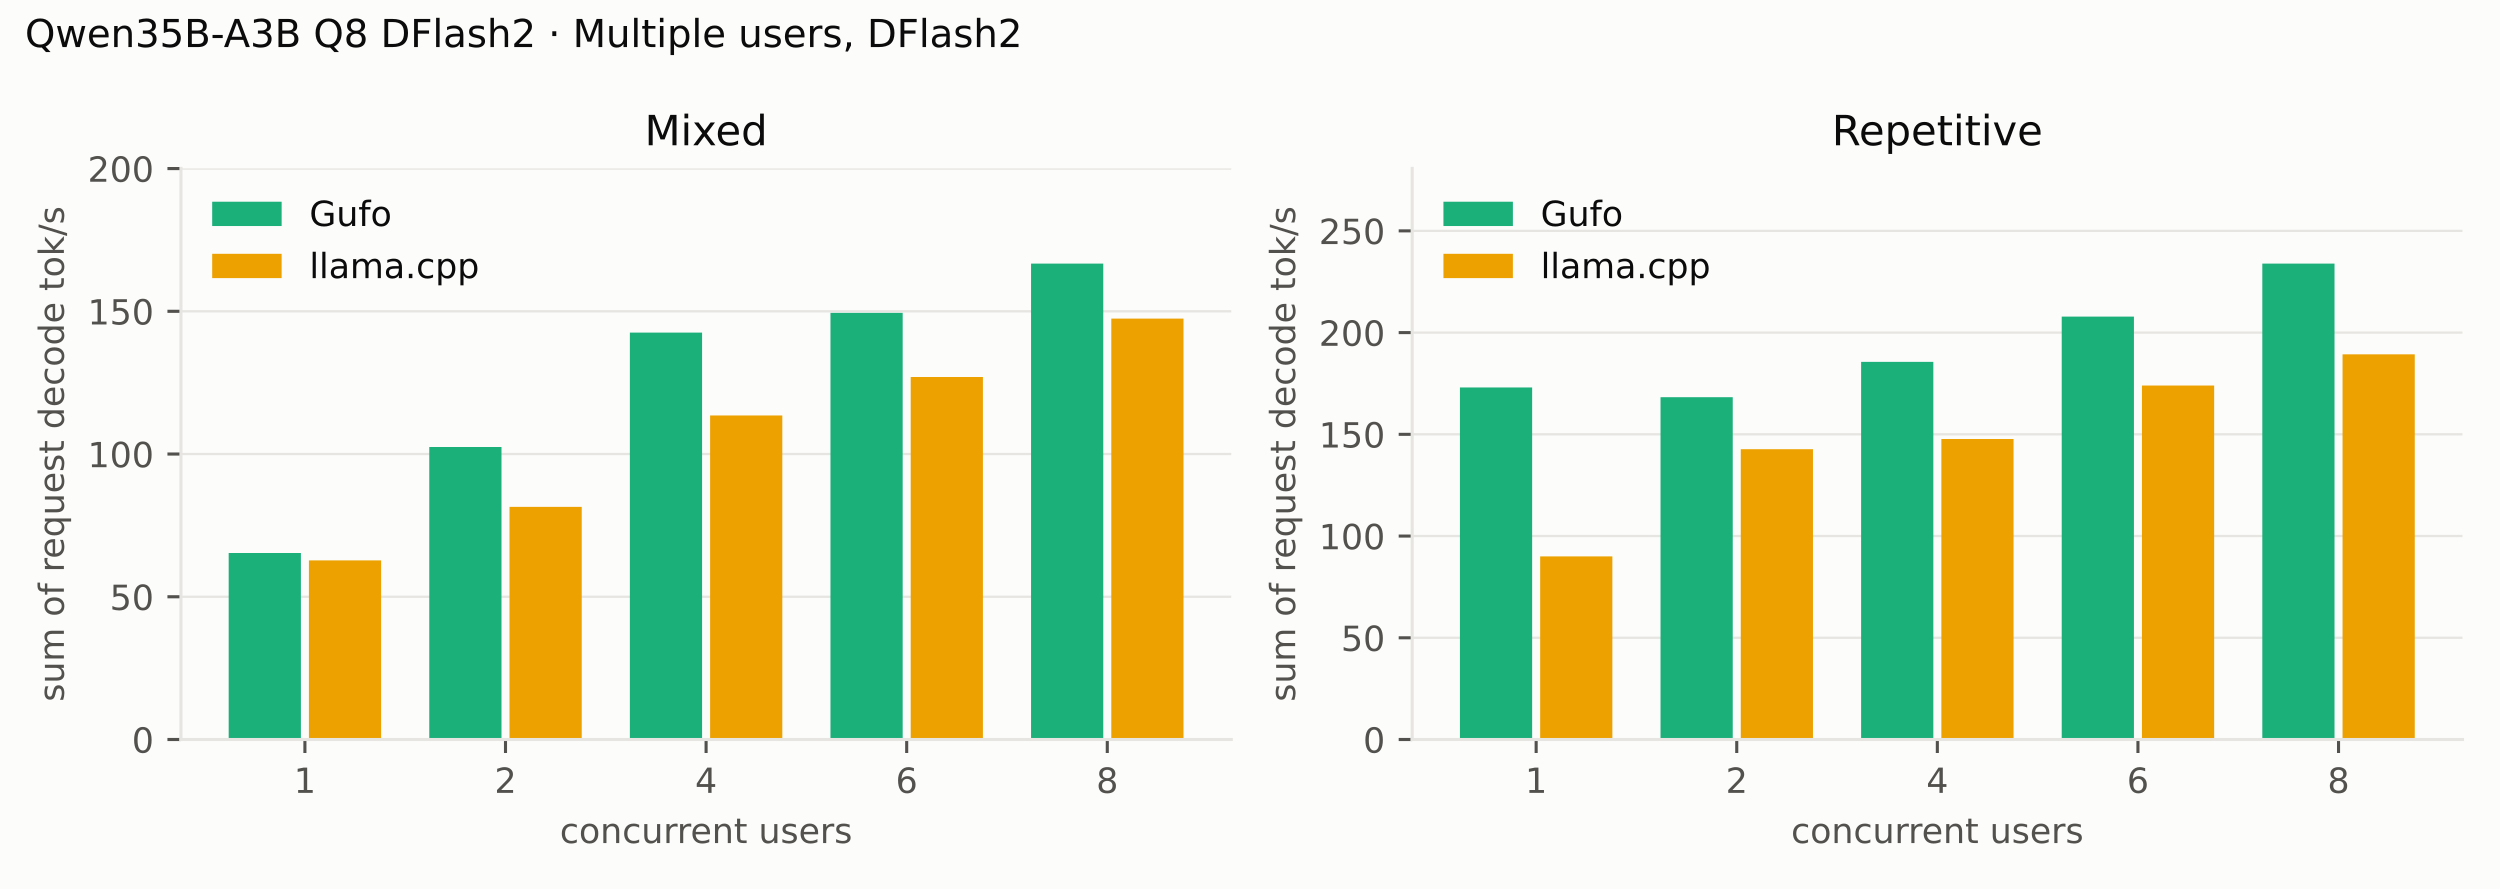
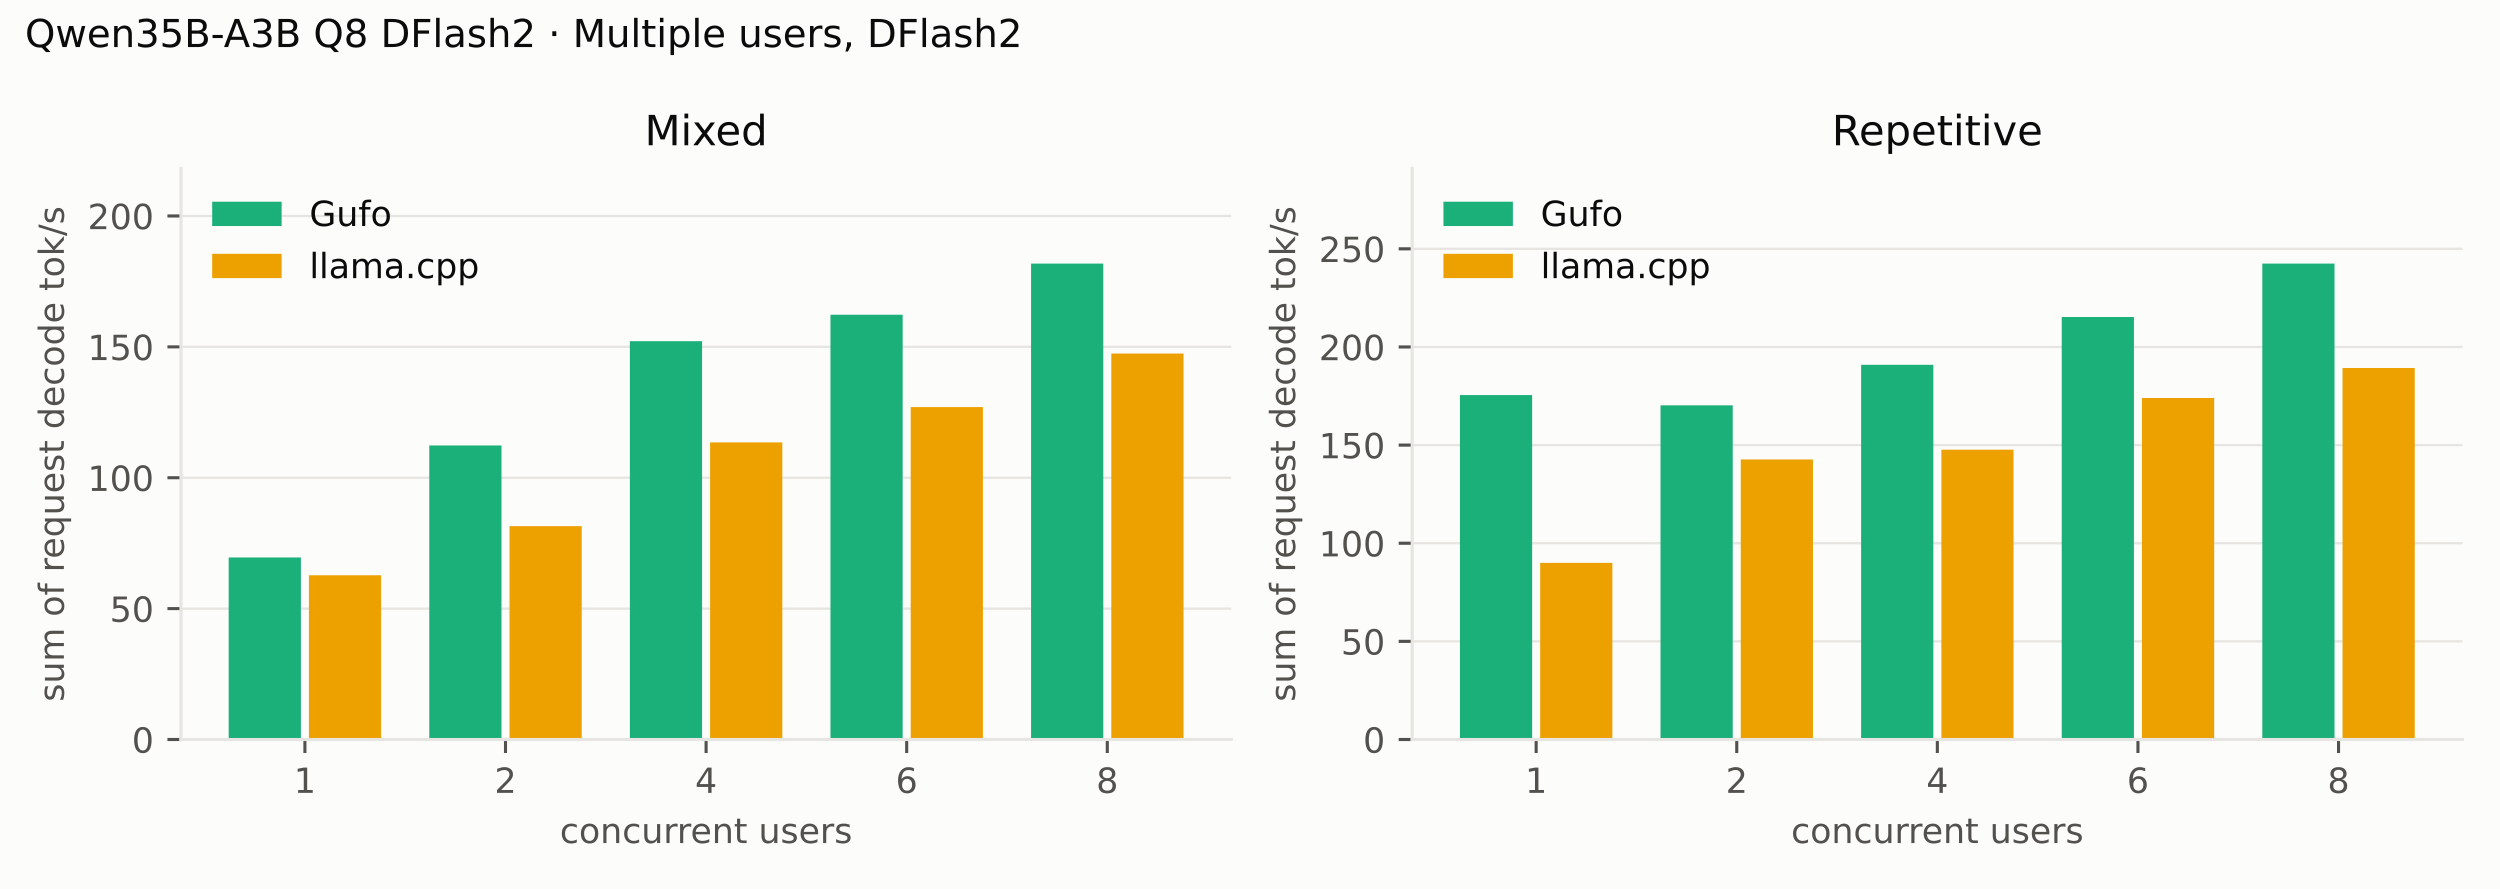
<svg xmlns="http://www.w3.org/2000/svg" xmlns:xlink="http://www.w3.org/1999/xlink" width="648pt" height="230.4pt" viewBox="0 0 648 230.4" version="1.1">
  <defs>
    <style type="text/css">*{stroke-linejoin: round; stroke-linecap: butt}</style>
  </defs>
  <g id="figure_1">
    <g id="patch_1">
      <path d="M 0 230.4 L 648 230.4 L 648 0 L 0 0 z " style="fill: #fcfcfb" />
    </g>
    <g id="axes_1">
      <g id="patch_2">
        <path d="M 46.899 191.68 L 319.14 191.68 L 319.14 43.647 L 46.899 43.647 z " style="fill: #fcfcfb" />
      </g>
      <g id="matplotlib.axis_1">
        <g id="xtick_1">
          <g id="line2d_1">
            <defs>
              <path id="m1ebf051f68" d="M 0 0 L 0 3.5 " style="stroke: #52514e; stroke-width: 0.8" />
            </defs>
            <g>
              <use xlink:href="#m1ebf051f68" x="79.032" y="191.68" style="fill: #52514e; stroke: #52514e; stroke-width: 0.8" />
            </g>
          </g>
          <g id="text_1">
            <text style="font-size: 9px; font-family: 'DejaVu Sans', 'Bitstream Vera Sans', 'Computer Modern Sans Serif', 'Lucida Grande', 'Verdana', 'Geneva', 'Lucid', 'Arial', 'Helvetica', 'Avant Garde', sans-serif; text-anchor: middle; fill: #52514e" x="79.032" y="205.518" transform="rotate(-0 79.03174 205.5179)">1</text>
          </g>
        </g>
        <g id="xtick_2">
          <g id="line2d_2">
            <g>
              <use xlink:href="#m1ebf051f68" x="131.026" y="191.68" style="fill: #52514e; stroke: #52514e; stroke-width: 0.8" />
            </g>
          </g>
          <g id="text_2">
            <text style="font-size: 9px; font-family: 'DejaVu Sans', 'Bitstream Vera Sans', 'Computer Modern Sans Serif', 'Lucida Grande', 'Verdana', 'Geneva', 'Lucid', 'Arial', 'Helvetica', 'Avant Garde', sans-serif; text-anchor: middle; fill: #52514e" x="131.026" y="205.518" transform="rotate(-0 131.0257 205.5179)">2</text>
          </g>
        </g>
        <g id="xtick_3">
          <g id="line2d_3">
            <g>
              <use xlink:href="#m1ebf051f68" x="183.02" y="191.68" style="fill: #52514e; stroke: #52514e; stroke-width: 0.8" />
            </g>
          </g>
          <g id="text_3">
            <text style="font-size: 9px; font-family: 'DejaVu Sans', 'Bitstream Vera Sans', 'Computer Modern Sans Serif', 'Lucida Grande', 'Verdana', 'Geneva', 'Lucid', 'Arial', 'Helvetica', 'Avant Garde', sans-serif; text-anchor: middle; fill: #52514e" x="183.02" y="205.518" transform="rotate(-0 183.0197 205.5179)">4</text>
          </g>
        </g>
        <g id="xtick_4">
          <g id="line2d_4">
            <g>
              <use xlink:href="#m1ebf051f68" x="235.014" y="191.68" style="fill: #52514e; stroke: #52514e; stroke-width: 0.8" />
            </g>
          </g>
          <g id="text_4">
            <text style="font-size: 9px; font-family: 'DejaVu Sans', 'Bitstream Vera Sans', 'Computer Modern Sans Serif', 'Lucida Grande', 'Verdana', 'Geneva', 'Lucid', 'Arial', 'Helvetica', 'Avant Garde', sans-serif; text-anchor: middle; fill: #52514e" x="235.014" y="205.518" transform="rotate(-0 235.0137 205.5179)">6</text>
          </g>
        </g>
        <g id="xtick_5">
          <g id="line2d_5">
            <g>
              <use xlink:href="#m1ebf051f68" x="287.008" y="191.68" style="fill: #52514e; stroke: #52514e; stroke-width: 0.8" />
            </g>
          </g>
          <g id="text_5">
            <text style="font-size: 9px; font-family: 'DejaVu Sans', 'Bitstream Vera Sans', 'Computer Modern Sans Serif', 'Lucida Grande', 'Verdana', 'Geneva', 'Lucid', 'Arial', 'Helvetica', 'Avant Garde', sans-serif; text-anchor: middle; fill: #52514e" x="287.008" y="205.518" transform="rotate(-0 287.0077 205.5179)">8</text>
          </g>
        </g>
        <g id="text_6">
          <text style="font-size: 9px; font-family: 'DejaVu Sans', 'Bitstream Vera Sans', 'Computer Modern Sans Serif', 'Lucida Grande', 'Verdana', 'Geneva', 'Lucid', 'Arial', 'Helvetica', 'Avant Garde', sans-serif; text-anchor: middle; fill: #52514e" x="183.02" y="218.518" transform="rotate(-0 183.0197 218.5179)">concurrent users</text>
        </g>
      </g>
      <g id="matplotlib.axis_2">
        <g id="ytick_1">
          <g id="line2d_6">
            <path d="M 46.899 191.68 L 319.14 191.68 " clip-path="url(#p1bdd1d52e2)" style="fill: none; stroke: #e6e5e1; stroke-width: 0.6; stroke-linecap: square" />
          </g>
          <g id="line2d_7">
            <defs>
              <path id="m680e5b1e24" d="M 0 0 L -3.5 0 " style="stroke: #52514e; stroke-width: 0.8" />
            </defs>
            <g>
              <use xlink:href="#m680e5b1e24" x="46.899" y="191.68" style="fill: #52514e; stroke: #52514e; stroke-width: 0.8" />
            </g>
          </g>
          <g id="text_7">
            <text style="font-size: 9px; font-family: 'DejaVu Sans', 'Bitstream Vera Sans', 'Computer Modern Sans Serif', 'Lucida Grande', 'Verdana', 'Geneva', 'Lucid', 'Arial', 'Helvetica', 'Avant Garde', sans-serif; text-anchor: end; fill: #52514e" x="39.899" y="195.099" transform="rotate(-0 39.89945 195.0989)">0</text>
          </g>
        </g>
        <g id="ytick_2">
          <g id="line2d_8">
-             <path d="M 46.899 154.684 L 319.14 154.684 " clip-path="url(#p1bdd1d52e2)" style="fill: none; stroke: #e6e5e1; stroke-width: 0.6; stroke-linecap: square" />
+             <path d="M 46.899 157.754 L 319.14 157.754 " clip-path="url(#p1bdd1d52e2)" style="fill: none; stroke: #e6e5e1; stroke-width: 0.6; stroke-linecap: square" />
          </g>
          <g id="line2d_9">
            <g>
-               <use xlink:href="#m680e5b1e24" x="46.899" y="154.684" style="fill: #52514e; stroke: #52514e; stroke-width: 0.8" />
+               <use xlink:href="#m680e5b1e24" x="46.899" y="157.754" style="fill: #52514e; stroke: #52514e; stroke-width: 0.8" />
            </g>
          </g>
          <g id="text_8">
-             <text style="font-size: 9px; font-family: 'DejaVu Sans', 'Bitstream Vera Sans', 'Computer Modern Sans Serif', 'Lucida Grande', 'Verdana', 'Geneva', 'Lucid', 'Arial', 'Helvetica', 'Avant Garde', sans-serif; text-anchor: end; fill: #52514e" x="39.899" y="158.103" transform="rotate(-0 39.89945 158.1026)">50</text>
+             <text style="font-size: 9px; font-family: 'DejaVu Sans', 'Bitstream Vera Sans', 'Computer Modern Sans Serif', 'Lucida Grande', 'Verdana', 'Geneva', 'Lucid', 'Arial', 'Helvetica', 'Avant Garde', sans-serif; text-anchor: end; fill: #52514e" x="39.899" y="161.173" transform="rotate(-0 39.89945 161.1732)">50</text>
          </g>
        </g>
        <g id="ytick_3">
          <g id="line2d_10">
-             <path d="M 46.899 117.687 L 319.14 117.687 " clip-path="url(#p1bdd1d52e2)" style="fill: none; stroke: #e6e5e1; stroke-width: 0.6; stroke-linecap: square" />
+             <path d="M 46.899 123.829 L 319.14 123.829 " clip-path="url(#p1bdd1d52e2)" style="fill: none; stroke: #e6e5e1; stroke-width: 0.6; stroke-linecap: square" />
          </g>
          <g id="line2d_11">
            <g>
-               <use xlink:href="#m680e5b1e24" x="46.899" y="117.687" style="fill: #52514e; stroke: #52514e; stroke-width: 0.8" />
+               <use xlink:href="#m680e5b1e24" x="46.899" y="123.829" style="fill: #52514e; stroke: #52514e; stroke-width: 0.8" />
            </g>
          </g>
          <g id="text_9">
-             <text style="font-size: 9px; font-family: 'DejaVu Sans', 'Bitstream Vera Sans', 'Computer Modern Sans Serif', 'Lucida Grande', 'Verdana', 'Geneva', 'Lucid', 'Arial', 'Helvetica', 'Avant Garde', sans-serif; text-anchor: end; fill: #52514e" x="39.899" y="121.106" transform="rotate(-0 39.89945 121.1062)">100</text>
+             <text style="font-size: 9px; font-family: 'DejaVu Sans', 'Bitstream Vera Sans', 'Computer Modern Sans Serif', 'Lucida Grande', 'Verdana', 'Geneva', 'Lucid', 'Arial', 'Helvetica', 'Avant Garde', sans-serif; text-anchor: end; fill: #52514e" x="39.899" y="127.247" transform="rotate(-0 39.89945 127.2475)">100</text>
          </g>
        </g>
        <g id="ytick_4">
          <g id="line2d_12">
-             <path d="M 46.899 80.691 L 319.14 80.691 " clip-path="url(#p1bdd1d52e2)" style="fill: none; stroke: #e6e5e1; stroke-width: 0.6; stroke-linecap: square" />
+             <path d="M 46.899 89.903 L 319.14 89.903 " clip-path="url(#p1bdd1d52e2)" style="fill: none; stroke: #e6e5e1; stroke-width: 0.6; stroke-linecap: square" />
          </g>
          <g id="line2d_13">
            <g>
-               <use xlink:href="#m680e5b1e24" x="46.899" y="80.691" style="fill: #52514e; stroke: #52514e; stroke-width: 0.8" />
+               <use xlink:href="#m680e5b1e24" x="46.899" y="89.903" style="fill: #52514e; stroke: #52514e; stroke-width: 0.8" />
            </g>
          </g>
          <g id="text_10">
-             <text style="font-size: 9px; font-family: 'DejaVu Sans', 'Bitstream Vera Sans', 'Computer Modern Sans Serif', 'Lucida Grande', 'Verdana', 'Geneva', 'Lucid', 'Arial', 'Helvetica', 'Avant Garde', sans-serif; text-anchor: end; fill: #52514e" x="39.899" y="84.11" transform="rotate(-0 39.89945 84.10978)">150</text>
+             <text style="font-size: 9px; font-family: 'DejaVu Sans', 'Bitstream Vera Sans', 'Computer Modern Sans Serif', 'Lucida Grande', 'Verdana', 'Geneva', 'Lucid', 'Arial', 'Helvetica', 'Avant Garde', sans-serif; text-anchor: end; fill: #52514e" x="39.899" y="93.322" transform="rotate(-0 39.89945 93.32174)">150</text>
          </g>
        </g>
        <g id="ytick_5">
          <g id="line2d_14">
-             <path d="M 46.899 43.694 L 319.14 43.694 " clip-path="url(#p1bdd1d52e2)" style="fill: none; stroke: #e6e5e1; stroke-width: 0.6; stroke-linecap: square" />
+             <path d="M 46.899 55.977 L 319.14 55.977 " clip-path="url(#p1bdd1d52e2)" style="fill: none; stroke: #e6e5e1; stroke-width: 0.6; stroke-linecap: square" />
          </g>
          <g id="line2d_15">
            <g>
-               <use xlink:href="#m680e5b1e24" x="46.899" y="43.694" style="fill: #52514e; stroke: #52514e; stroke-width: 0.8" />
+               <use xlink:href="#m680e5b1e24" x="46.899" y="55.977" style="fill: #52514e; stroke: #52514e; stroke-width: 0.8" />
            </g>
          </g>
          <g id="text_11">
-             <text style="font-size: 9px; font-family: 'DejaVu Sans', 'Bitstream Vera Sans', 'Computer Modern Sans Serif', 'Lucida Grande', 'Verdana', 'Geneva', 'Lucid', 'Arial', 'Helvetica', 'Avant Garde', sans-serif; text-anchor: end; fill: #52514e" x="39.899" y="47.113" transform="rotate(-0 39.89945 47.11339)">200</text>
+             <text style="font-size: 9px; font-family: 'DejaVu Sans', 'Bitstream Vera Sans', 'Computer Modern Sans Serif', 'Lucida Grande', 'Verdana', 'Geneva', 'Lucid', 'Arial', 'Helvetica', 'Avant Garde', sans-serif; text-anchor: end; fill: #52514e" x="39.899" y="59.396" transform="rotate(-0 39.89945 59.39601)">200</text>
          </g>
        </g>
        <g id="text_12">
          <text style="font-size: 9px; font-family: 'DejaVu Sans', 'Bitstream Vera Sans', 'Computer Modern Sans Serif', 'Lucida Grande', 'Verdana', 'Geneva', 'Lucid', 'Arial', 'Helvetica', 'Avant Garde', sans-serif; text-anchor: middle; fill: #52514e" x="16.559" y="117.664" transform="rotate(-90 16.55859 117.6635)">sum of request decode tok/s</text>
        </g>
      </g>
      <g id="patch_3">
-         <path d="M 59.274 191.68 L 77.992 191.68 L 77.992 143.333 L 59.274 143.333 z " clip-path="url(#p1bdd1d52e2)" style="fill: #1baf7a" />
+         <path d="M 59.274 191.68 L 77.992 191.68 L 77.992 144.503 L 59.274 144.503 z " clip-path="url(#p1bdd1d52e2)" style="fill: #1baf7a" />
      </g>
      <g id="patch_4">
-         <path d="M 111.268 191.68 L 129.986 191.68 L 129.986 115.86 L 111.268 115.86 z " clip-path="url(#p1bdd1d52e2)" style="fill: #1baf7a" />
+         <path d="M 111.268 191.68 L 129.986 191.68 L 129.986 115.462 L 111.268 115.462 z " clip-path="url(#p1bdd1d52e2)" style="fill: #1baf7a" />
      </g>
      <g id="patch_5">
-         <path d="M 163.262 191.68 L 181.98 191.68 L 181.98 86.218 L 163.262 86.218 z " clip-path="url(#p1bdd1d52e2)" style="fill: #1baf7a" />
+         <path d="M 163.262 191.68 L 181.98 191.68 L 181.98 88.437 L 163.262 88.437 z " clip-path="url(#p1bdd1d52e2)" style="fill: #1baf7a" />
      </g>
      <g id="patch_6">
-         <path d="M 215.256 191.68 L 233.974 191.68 L 233.974 81.098 L 215.256 81.098 z " clip-path="url(#p1bdd1d52e2)" style="fill: #1baf7a" />
+         <path d="M 215.256 191.68 L 233.974 191.68 L 233.974 81.577 L 215.256 81.577 z " clip-path="url(#p1bdd1d52e2)" style="fill: #1baf7a" />
      </g>
      <g id="patch_7">
        <path d="M 267.25 191.68 L 285.968 191.68 L 285.968 68.319 L 267.25 68.319 z " clip-path="url(#p1bdd1d52e2)" style="fill: #1baf7a" />
      </g>
      <g id="patch_8">
-         <path d="M 80.072 191.68 L 98.789 191.68 L 98.789 145.25 L 80.072 145.25 z " clip-path="url(#p1bdd1d52e2)" style="fill: #eda100" />
+         <path d="M 80.072 191.68 L 98.789 191.68 L 98.789 149.103 L 80.072 149.103 z " clip-path="url(#p1bdd1d52e2)" style="fill: #eda100" />
      </g>
      <g id="patch_9">
-         <path d="M 132.066 191.68 L 150.783 191.68 L 150.783 131.376 L 132.066 131.376 z " clip-path="url(#p1bdd1d52e2)" style="fill: #eda100" />
+         <path d="M 132.066 191.68 L 150.783 191.68 L 150.783 136.381 L 132.066 136.381 z " clip-path="url(#p1bdd1d52e2)" style="fill: #eda100" />
      </g>
      <g id="patch_10">
-         <path d="M 184.06 191.68 L 202.777 191.68 L 202.777 107.691 L 184.06 107.691 z " clip-path="url(#p1bdd1d52e2)" style="fill: #eda100" />
+         <path d="M 184.06 191.68 L 202.777 191.68 L 202.777 114.662 L 184.06 114.662 z " clip-path="url(#p1bdd1d52e2)" style="fill: #eda100" />
      </g>
      <g id="patch_11">
-         <path d="M 236.054 191.68 L 254.771 191.68 L 254.771 97.717 L 236.054 97.717 z " clip-path="url(#p1bdd1d52e2)" style="fill: #eda100" />
+         <path d="M 236.054 191.68 L 254.771 191.68 L 254.771 105.515 L 236.054 105.515 z " clip-path="url(#p1bdd1d52e2)" style="fill: #eda100" />
      </g>
      <g id="patch_12">
-         <path d="M 288.048 191.68 L 306.765 191.68 L 306.765 82.578 L 288.048 82.578 z " clip-path="url(#p1bdd1d52e2)" style="fill: #eda100" />
+         <path d="M 288.048 191.68 L 306.765 191.68 L 306.765 91.633 L 288.048 91.633 z " clip-path="url(#p1bdd1d52e2)" style="fill: #eda100" />
      </g>
      <g id="patch_13">
        <path d="M 46.899 191.68 L 46.899 43.647 " style="fill: none; stroke: #e6e5e1; stroke-width: 0.8; stroke-linejoin: miter; stroke-linecap: square" />
      </g>
      <g id="patch_14">
        <path d="M 46.899 191.68 L 319.14 191.68 " style="fill: none; stroke: #e6e5e1; stroke-width: 0.8; stroke-linejoin: miter; stroke-linecap: square" />
      </g>
      <g id="text_13">
        <text style="font-size: 10.8px; font-family: 'DejaVu Sans', 'Bitstream Vera Sans', 'Computer Modern Sans Serif', 'Lucida Grande', 'Verdana', 'Geneva', 'Lucid', 'Arial', 'Helvetica', 'Avant Garde', sans-serif; text-anchor: middle; fill: #0b0b0b" x="183.02" y="37.647" transform="rotate(-0 183.0197 37.64709)">Mixed</text>
      </g>
      <g id="legend_1">
        <g id="patch_15">
          <path d="M 54.999 58.586 L 72.999 58.586 L 72.999 52.286 L 54.999 52.286 z " style="fill: #1baf7a" />
        </g>
        <g id="text_14">
          <text style="font-size: 9px; font-family: 'DejaVu Sans', 'Bitstream Vera Sans', 'Computer Modern Sans Serif', 'Lucida Grande', 'Verdana', 'Geneva', 'Lucid', 'Arial', 'Helvetica', 'Avant Garde', sans-serif; text-anchor: start; fill: #0b0b0b" x="80.199" y="58.586" transform="rotate(-0 80.19945 58.58569)">Gufo</text>
        </g>
        <g id="patch_16">
          <path d="M 54.999 72.086 L 72.999 72.086 L 72.999 65.786 L 54.999 65.786 z " style="fill: #eda100" />
        </g>
        <g id="text_15">
          <text style="font-size: 9px; font-family: 'DejaVu Sans', 'Bitstream Vera Sans', 'Computer Modern Sans Serif', 'Lucida Grande', 'Verdana', 'Geneva', 'Lucid', 'Arial', 'Helvetica', 'Avant Garde', sans-serif; text-anchor: start; fill: #0b0b0b" x="80.199" y="72.086" transform="rotate(-0 80.19945 72.08639)">llama.cpp</text>
        </g>
      </g>
    </g>
    <g id="axes_2">
      <g id="patch_17">
        <path d="M 366.039 191.68 L 638.28 191.68 L 638.28 43.647 L 366.039 43.647 z " style="fill: #fcfcfb" />
      </g>
      <g id="matplotlib.axis_3">
        <g id="xtick_6">
          <g id="line2d_16">
            <g>
              <use xlink:href="#m1ebf051f68" x="398.172" y="191.68" style="fill: #52514e; stroke: #52514e; stroke-width: 0.8" />
            </g>
          </g>
          <g id="text_16">
            <text style="font-size: 9px; font-family: 'DejaVu Sans', 'Bitstream Vera Sans', 'Computer Modern Sans Serif', 'Lucida Grande', 'Verdana', 'Geneva', 'Lucid', 'Arial', 'Helvetica', 'Avant Garde', sans-serif; text-anchor: middle; fill: #52514e" x="398.172" y="205.518" transform="rotate(-0 398.1717 205.5179)">1</text>
          </g>
        </g>
        <g id="xtick_7">
          <g id="line2d_17">
            <g>
              <use xlink:href="#m1ebf051f68" x="450.166" y="191.68" style="fill: #52514e; stroke: #52514e; stroke-width: 0.8" />
            </g>
          </g>
          <g id="text_17">
            <text style="font-size: 9px; font-family: 'DejaVu Sans', 'Bitstream Vera Sans', 'Computer Modern Sans Serif', 'Lucida Grande', 'Verdana', 'Geneva', 'Lucid', 'Arial', 'Helvetica', 'Avant Garde', sans-serif; text-anchor: middle; fill: #52514e" x="450.166" y="205.518" transform="rotate(-0 450.1657 205.5179)">2</text>
          </g>
        </g>
        <g id="xtick_8">
          <g id="line2d_18">
            <g>
              <use xlink:href="#m1ebf051f68" x="502.16" y="191.68" style="fill: #52514e; stroke: #52514e; stroke-width: 0.8" />
            </g>
          </g>
          <g id="text_18">
            <text style="font-size: 9px; font-family: 'DejaVu Sans', 'Bitstream Vera Sans', 'Computer Modern Sans Serif', 'Lucida Grande', 'Verdana', 'Geneva', 'Lucid', 'Arial', 'Helvetica', 'Avant Garde', sans-serif; text-anchor: middle; fill: #52514e" x="502.16" y="205.518" transform="rotate(-0 502.1597 205.5179)">4</text>
          </g>
        </g>
        <g id="xtick_9">
          <g id="line2d_19">
            <g>
              <use xlink:href="#m1ebf051f68" x="554.154" y="191.68" style="fill: #52514e; stroke: #52514e; stroke-width: 0.8" />
            </g>
          </g>
          <g id="text_19">
            <text style="font-size: 9px; font-family: 'DejaVu Sans', 'Bitstream Vera Sans', 'Computer Modern Sans Serif', 'Lucida Grande', 'Verdana', 'Geneva', 'Lucid', 'Arial', 'Helvetica', 'Avant Garde', sans-serif; text-anchor: middle; fill: #52514e" x="554.154" y="205.518" transform="rotate(-0 554.1537 205.5179)">6</text>
          </g>
        </g>
        <g id="xtick_10">
          <g id="line2d_20">
            <g>
              <use xlink:href="#m1ebf051f68" x="606.148" y="191.68" style="fill: #52514e; stroke: #52514e; stroke-width: 0.8" />
            </g>
          </g>
          <g id="text_20">
            <text style="font-size: 9px; font-family: 'DejaVu Sans', 'Bitstream Vera Sans', 'Computer Modern Sans Serif', 'Lucida Grande', 'Verdana', 'Geneva', 'Lucid', 'Arial', 'Helvetica', 'Avant Garde', sans-serif; text-anchor: middle; fill: #52514e" x="606.148" y="205.518" transform="rotate(-0 606.1477 205.5179)">8</text>
          </g>
        </g>
        <g id="text_21">
          <text style="font-size: 9px; font-family: 'DejaVu Sans', 'Bitstream Vera Sans', 'Computer Modern Sans Serif', 'Lucida Grande', 'Verdana', 'Geneva', 'Lucid', 'Arial', 'Helvetica', 'Avant Garde', sans-serif; text-anchor: middle; fill: #52514e" x="502.16" y="218.518" transform="rotate(-0 502.1597 218.5179)">concurrent users</text>
        </g>
      </g>
      <g id="matplotlib.axis_4">
        <g id="ytick_6">
          <g id="line2d_21">
            <path d="M 366.039 191.68 L 638.28 191.68 " clip-path="url(#pbed3e39741)" style="fill: none; stroke: #e6e5e1; stroke-width: 0.6; stroke-linecap: square" />
          </g>
          <g id="line2d_22">
            <g>
              <use xlink:href="#m680e5b1e24" x="366.039" y="191.68" style="fill: #52514e; stroke: #52514e; stroke-width: 0.8" />
            </g>
          </g>
          <g id="text_22">
            <text style="font-size: 9px; font-family: 'DejaVu Sans', 'Bitstream Vera Sans', 'Computer Modern Sans Serif', 'Lucida Grande', 'Verdana', 'Geneva', 'Lucid', 'Arial', 'Helvetica', 'Avant Garde', sans-serif; text-anchor: end; fill: #52514e" x="359.039" y="195.099" transform="rotate(-0 359.0395 195.0989)">0</text>
          </g>
        </g>
        <g id="ytick_7">
          <g id="line2d_23">
-             <path d="M 366.039 165.312 L 638.28 165.312 " clip-path="url(#pbed3e39741)" style="fill: none; stroke: #e6e5e1; stroke-width: 0.6; stroke-linecap: square" />
+             <path d="M 366.039 166.244 L 638.28 166.244 " clip-path="url(#pbed3e39741)" style="fill: none; stroke: #e6e5e1; stroke-width: 0.6; stroke-linecap: square" />
          </g>
          <g id="line2d_24">
            <g>
-               <use xlink:href="#m680e5b1e24" x="366.039" y="165.312" style="fill: #52514e; stroke: #52514e; stroke-width: 0.8" />
+               <use xlink:href="#m680e5b1e24" x="366.039" y="166.244" style="fill: #52514e; stroke: #52514e; stroke-width: 0.8" />
            </g>
          </g>
          <g id="text_23">
-             <text style="font-size: 9px; font-family: 'DejaVu Sans', 'Bitstream Vera Sans', 'Computer Modern Sans Serif', 'Lucida Grande', 'Verdana', 'Geneva', 'Lucid', 'Arial', 'Helvetica', 'Avant Garde', sans-serif; text-anchor: end; fill: #52514e" x="359.039" y="168.731" transform="rotate(-0 359.0395 168.7308)">50</text>
+             <text style="font-size: 9px; font-family: 'DejaVu Sans', 'Bitstream Vera Sans', 'Computer Modern Sans Serif', 'Lucida Grande', 'Verdana', 'Geneva', 'Lucid', 'Arial', 'Helvetica', 'Avant Garde', sans-serif; text-anchor: end; fill: #52514e" x="359.039" y="169.663" transform="rotate(-0 359.0395 169.6627)">50</text>
          </g>
        </g>
        <g id="ytick_8">
          <g id="line2d_25">
-             <path d="M 366.039 138.944 L 638.28 138.944 " clip-path="url(#pbed3e39741)" style="fill: none; stroke: #e6e5e1; stroke-width: 0.6; stroke-linecap: square" />
+             <path d="M 366.039 140.807 L 638.28 140.807 " clip-path="url(#pbed3e39741)" style="fill: none; stroke: #e6e5e1; stroke-width: 0.6; stroke-linecap: square" />
          </g>
          <g id="line2d_26">
            <g>
-               <use xlink:href="#m680e5b1e24" x="366.039" y="138.944" style="fill: #52514e; stroke: #52514e; stroke-width: 0.8" />
+               <use xlink:href="#m680e5b1e24" x="366.039" y="140.807" style="fill: #52514e; stroke: #52514e; stroke-width: 0.8" />
            </g>
          </g>
          <g id="text_24">
-             <text style="font-size: 9px; font-family: 'DejaVu Sans', 'Bitstream Vera Sans', 'Computer Modern Sans Serif', 'Lucida Grande', 'Verdana', 'Geneva', 'Lucid', 'Arial', 'Helvetica', 'Avant Garde', sans-serif; text-anchor: end; fill: #52514e" x="359.039" y="142.363" transform="rotate(-0 359.0395 142.3626)">100</text>
+             <text style="font-size: 9px; font-family: 'DejaVu Sans', 'Bitstream Vera Sans', 'Computer Modern Sans Serif', 'Lucida Grande', 'Verdana', 'Geneva', 'Lucid', 'Arial', 'Helvetica', 'Avant Garde', sans-serif; text-anchor: end; fill: #52514e" x="359.039" y="144.226" transform="rotate(-0 359.0395 144.2264)">100</text>
          </g>
        </g>
        <g id="ytick_9">
          <g id="line2d_27">
-             <path d="M 366.039 112.576 L 638.28 112.576 " clip-path="url(#pbed3e39741)" style="fill: none; stroke: #e6e5e1; stroke-width: 0.6; stroke-linecap: square" />
+             <path d="M 366.039 115.371 L 638.28 115.371 " clip-path="url(#pbed3e39741)" style="fill: none; stroke: #e6e5e1; stroke-width: 0.6; stroke-linecap: square" />
          </g>
          <g id="line2d_28">
            <g>
-               <use xlink:href="#m680e5b1e24" x="366.039" y="112.576" style="fill: #52514e; stroke: #52514e; stroke-width: 0.8" />
+               <use xlink:href="#m680e5b1e24" x="366.039" y="115.371" style="fill: #52514e; stroke: #52514e; stroke-width: 0.8" />
            </g>
          </g>
          <g id="text_25">
-             <text style="font-size: 9px; font-family: 'DejaVu Sans', 'Bitstream Vera Sans', 'Computer Modern Sans Serif', 'Lucida Grande', 'Verdana', 'Geneva', 'Lucid', 'Arial', 'Helvetica', 'Avant Garde', sans-serif; text-anchor: end; fill: #52514e" x="359.039" y="115.994" transform="rotate(-0 359.0395 115.9945)">150</text>
+             <text style="font-size: 9px; font-family: 'DejaVu Sans', 'Bitstream Vera Sans', 'Computer Modern Sans Serif', 'Lucida Grande', 'Verdana', 'Geneva', 'Lucid', 'Arial', 'Helvetica', 'Avant Garde', sans-serif; text-anchor: end; fill: #52514e" x="359.039" y="118.79" transform="rotate(-0 359.0395 118.7902)">150</text>
          </g>
        </g>
        <g id="ytick_10">
          <g id="line2d_29">
-             <path d="M 366.039 86.207 L 638.28 86.207 " clip-path="url(#pbed3e39741)" style="fill: none; stroke: #e6e5e1; stroke-width: 0.6; stroke-linecap: square" />
+             <path d="M 366.039 89.935 L 638.28 89.935 " clip-path="url(#pbed3e39741)" style="fill: none; stroke: #e6e5e1; stroke-width: 0.6; stroke-linecap: square" />
          </g>
          <g id="line2d_30">
            <g>
-               <use xlink:href="#m680e5b1e24" x="366.039" y="86.207" style="fill: #52514e; stroke: #52514e; stroke-width: 0.8" />
+               <use xlink:href="#m680e5b1e24" x="366.039" y="89.935" style="fill: #52514e; stroke: #52514e; stroke-width: 0.8" />
            </g>
          </g>
          <g id="text_26">
-             <text style="font-size: 9px; font-family: 'DejaVu Sans', 'Bitstream Vera Sans', 'Computer Modern Sans Serif', 'Lucida Grande', 'Verdana', 'Geneva', 'Lucid', 'Arial', 'Helvetica', 'Avant Garde', sans-serif; text-anchor: end; fill: #52514e" x="359.039" y="89.626" transform="rotate(-0 359.0395 89.62634)">200</text>
+             <text style="font-size: 9px; font-family: 'DejaVu Sans', 'Bitstream Vera Sans', 'Computer Modern Sans Serif', 'Lucida Grande', 'Verdana', 'Geneva', 'Lucid', 'Arial', 'Helvetica', 'Avant Garde', sans-serif; text-anchor: end; fill: #52514e" x="359.039" y="93.354" transform="rotate(-0 359.0395 93.35392)">200</text>
          </g>
        </g>
        <g id="ytick_11">
          <g id="line2d_31">
-             <path d="M 366.039 59.839 L 638.28 59.839 " clip-path="url(#pbed3e39741)" style="fill: none; stroke: #e6e5e1; stroke-width: 0.6; stroke-linecap: square" />
+             <path d="M 366.039 64.499 L 638.28 64.499 " clip-path="url(#pbed3e39741)" style="fill: none; stroke: #e6e5e1; stroke-width: 0.6; stroke-linecap: square" />
          </g>
          <g id="line2d_32">
            <g>
-               <use xlink:href="#m680e5b1e24" x="366.039" y="59.839" style="fill: #52514e; stroke: #52514e; stroke-width: 0.8" />
+               <use xlink:href="#m680e5b1e24" x="366.039" y="64.499" style="fill: #52514e; stroke: #52514e; stroke-width: 0.8" />
            </g>
          </g>
          <g id="text_27">
-             <text style="font-size: 9px; font-family: 'DejaVu Sans', 'Bitstream Vera Sans', 'Computer Modern Sans Serif', 'Lucida Grande', 'Verdana', 'Geneva', 'Lucid', 'Arial', 'Helvetica', 'Avant Garde', sans-serif; text-anchor: end; fill: #52514e" x="359.039" y="63.258" transform="rotate(-0 359.0395 63.25819)">250</text>
+             <text style="font-size: 9px; font-family: 'DejaVu Sans', 'Bitstream Vera Sans', 'Computer Modern Sans Serif', 'Lucida Grande', 'Verdana', 'Geneva', 'Lucid', 'Arial', 'Helvetica', 'Avant Garde', sans-serif; text-anchor: end; fill: #52514e" x="359.039" y="67.918" transform="rotate(-0 359.0395 67.91766)">250</text>
          </g>
        </g>
        <g id="text_28">
          <text style="font-size: 9px; font-family: 'DejaVu Sans', 'Bitstream Vera Sans', 'Computer Modern Sans Serif', 'Lucida Grande', 'Verdana', 'Geneva', 'Lucid', 'Arial', 'Helvetica', 'Avant Garde', sans-serif; text-anchor: middle; fill: #52514e" x="335.699" y="117.664" transform="rotate(-90 335.6986 117.6635)">sum of request decode tok/s</text>
        </g>
      </g>
      <g id="patch_18">
-         <path d="M 378.414 191.68 L 397.132 191.68 L 397.132 100.425 L 378.414 100.425 z " clip-path="url(#pbed3e39741)" style="fill: #1baf7a" />
+         <path d="M 378.414 191.68 L 397.132 191.68 L 397.132 102.394 L 378.414 102.394 z " clip-path="url(#pbed3e39741)" style="fill: #1baf7a" />
      </g>
      <g id="patch_19">
-         <path d="M 430.408 191.68 L 449.126 191.68 L 449.126 102.946 L 430.408 102.946 z " clip-path="url(#pbed3e39741)" style="fill: #1baf7a" />
+         <path d="M 430.408 191.68 L 449.126 191.68 L 449.126 105.054 L 430.408 105.054 z " clip-path="url(#pbed3e39741)" style="fill: #1baf7a" />
      </g>
      <g id="patch_20">
-         <path d="M 482.402 191.68 L 501.12 191.68 L 501.12 93.791 L 482.402 93.791 z " clip-path="url(#pbed3e39741)" style="fill: #1baf7a" />
+         <path d="M 482.402 191.68 L 501.12 191.68 L 501.12 94.549 L 482.402 94.549 z " clip-path="url(#pbed3e39741)" style="fill: #1baf7a" />
      </g>
      <g id="patch_21">
-         <path d="M 534.396 191.68 L 553.114 191.68 L 553.114 82.062 L 534.396 82.062 z " clip-path="url(#pbed3e39741)" style="fill: #1baf7a" />
+         <path d="M 534.396 191.68 L 553.114 191.68 L 553.114 82.167 L 534.396 82.167 z " clip-path="url(#pbed3e39741)" style="fill: #1baf7a" />
      </g>
      <g id="patch_22">
        <path d="M 586.39 191.68 L 605.108 191.68 L 605.108 68.319 L 586.39 68.319 z " clip-path="url(#pbed3e39741)" style="fill: #1baf7a" />
      </g>
      <g id="patch_23">
-         <path d="M 399.212 191.68 L 417.929 191.68 L 417.929 144.223 L 399.212 144.223 z " clip-path="url(#pbed3e39741)" style="fill: #eda100" />
+         <path d="M 399.212 191.68 L 417.929 191.68 L 417.929 145.9 L 399.212 145.9 z " clip-path="url(#pbed3e39741)" style="fill: #eda100" />
      </g>
      <g id="patch_24">
-         <path d="M 451.206 191.68 L 469.923 191.68 L 469.923 116.436 L 451.206 116.436 z " clip-path="url(#pbed3e39741)" style="fill: #eda100" />
+         <path d="M 451.206 191.68 L 469.923 191.68 L 469.923 119.095 L 451.206 119.095 z " clip-path="url(#pbed3e39741)" style="fill: #eda100" />
      </g>
      <g id="patch_25">
-         <path d="M 503.2 191.68 L 521.917 191.68 L 521.917 113.794 L 503.2 113.794 z " clip-path="url(#pbed3e39741)" style="fill: #eda100" />
+         <path d="M 503.2 191.68 L 521.917 191.68 L 521.917 116.546 L 503.2 116.546 z " clip-path="url(#pbed3e39741)" style="fill: #eda100" />
      </g>
      <g id="patch_26">
-         <path d="M 555.194 191.68 L 573.911 191.68 L 573.911 99.924 L 555.194 99.924 z " clip-path="url(#pbed3e39741)" style="fill: #eda100" />
+         <path d="M 555.194 191.68 L 573.911 191.68 L 573.911 103.167 L 555.194 103.167 z " clip-path="url(#pbed3e39741)" style="fill: #eda100" />
      </g>
      <g id="patch_27">
-         <path d="M 607.188 191.68 L 625.905 191.68 L 625.905 91.85 L 607.188 91.85 z " clip-path="url(#pbed3e39741)" style="fill: #eda100" />
+         <path d="M 607.188 191.68 L 625.905 191.68 L 625.905 95.378 L 607.188 95.378 z " clip-path="url(#pbed3e39741)" style="fill: #eda100" />
      </g>
      <g id="patch_28">
        <path d="M 366.039 191.68 L 366.039 43.647 " style="fill: none; stroke: #e6e5e1; stroke-width: 0.8; stroke-linejoin: miter; stroke-linecap: square" />
      </g>
      <g id="patch_29">
        <path d="M 366.039 191.68 L 638.28 191.68 " style="fill: none; stroke: #e6e5e1; stroke-width: 0.8; stroke-linejoin: miter; stroke-linecap: square" />
      </g>
      <g id="text_29">
        <text style="font-size: 10.8px; font-family: 'DejaVu Sans', 'Bitstream Vera Sans', 'Computer Modern Sans Serif', 'Lucida Grande', 'Verdana', 'Geneva', 'Lucid', 'Arial', 'Helvetica', 'Avant Garde', sans-serif; text-anchor: middle; fill: #0b0b0b" x="502.16" y="37.647" transform="rotate(-0 502.1597 37.64709)">Repetitive</text>
      </g>
      <g id="legend_2">
        <g id="patch_30">
          <path d="M 374.139 58.586 L 392.139 58.586 L 392.139 52.286 L 374.139 52.286 z " style="fill: #1baf7a" />
        </g>
        <g id="text_30">
          <text style="font-size: 9px; font-family: 'DejaVu Sans', 'Bitstream Vera Sans', 'Computer Modern Sans Serif', 'Lucida Grande', 'Verdana', 'Geneva', 'Lucid', 'Arial', 'Helvetica', 'Avant Garde', sans-serif; text-anchor: start; fill: #0b0b0b" x="399.339" y="58.586" transform="rotate(-0 399.3395 58.58569)">Gufo</text>
        </g>
        <g id="patch_31">
          <path d="M 374.139 72.086 L 392.139 72.086 L 392.139 65.786 L 374.139 65.786 z " style="fill: #eda100" />
        </g>
        <g id="text_31">
          <text style="font-size: 9px; font-family: 'DejaVu Sans', 'Bitstream Vera Sans', 'Computer Modern Sans Serif', 'Lucida Grande', 'Verdana', 'Geneva', 'Lucid', 'Arial', 'Helvetica', 'Avant Garde', sans-serif; text-anchor: start; fill: #0b0b0b" x="399.339" y="72.086" transform="rotate(-0 399.3395 72.08639)">llama.cpp</text>
        </g>
      </g>
    </g>
    <g id="text_32">
      <text style="font-size: 10px; font-family: 'DejaVu Sans', 'Bitstream Vera Sans', 'Computer Modern Sans Serif', 'Lucida Grande', 'Verdana', 'Geneva', 'Lucid', 'Arial', 'Helvetica', 'Avant Garde', sans-serif; text-anchor: start; fill: #0b0b0b" x="6.48" y="12.206" transform="rotate(-0 6.48 12.20644)">Qwen35B-A3B Q8 DFlash2 · Multiple users, DFlash2</text>
    </g>
  </g>
  <defs>
    <clipPath id="p1bdd1d52e2">
      <rect x="46.899" y="43.647" width="272.241" height="148.033" />
    </clipPath>
    <clipPath id="pbed3e39741">
      <rect x="366.039" y="43.647" width="272.241" height="148.033" />
    </clipPath>
  </defs>
</svg>
